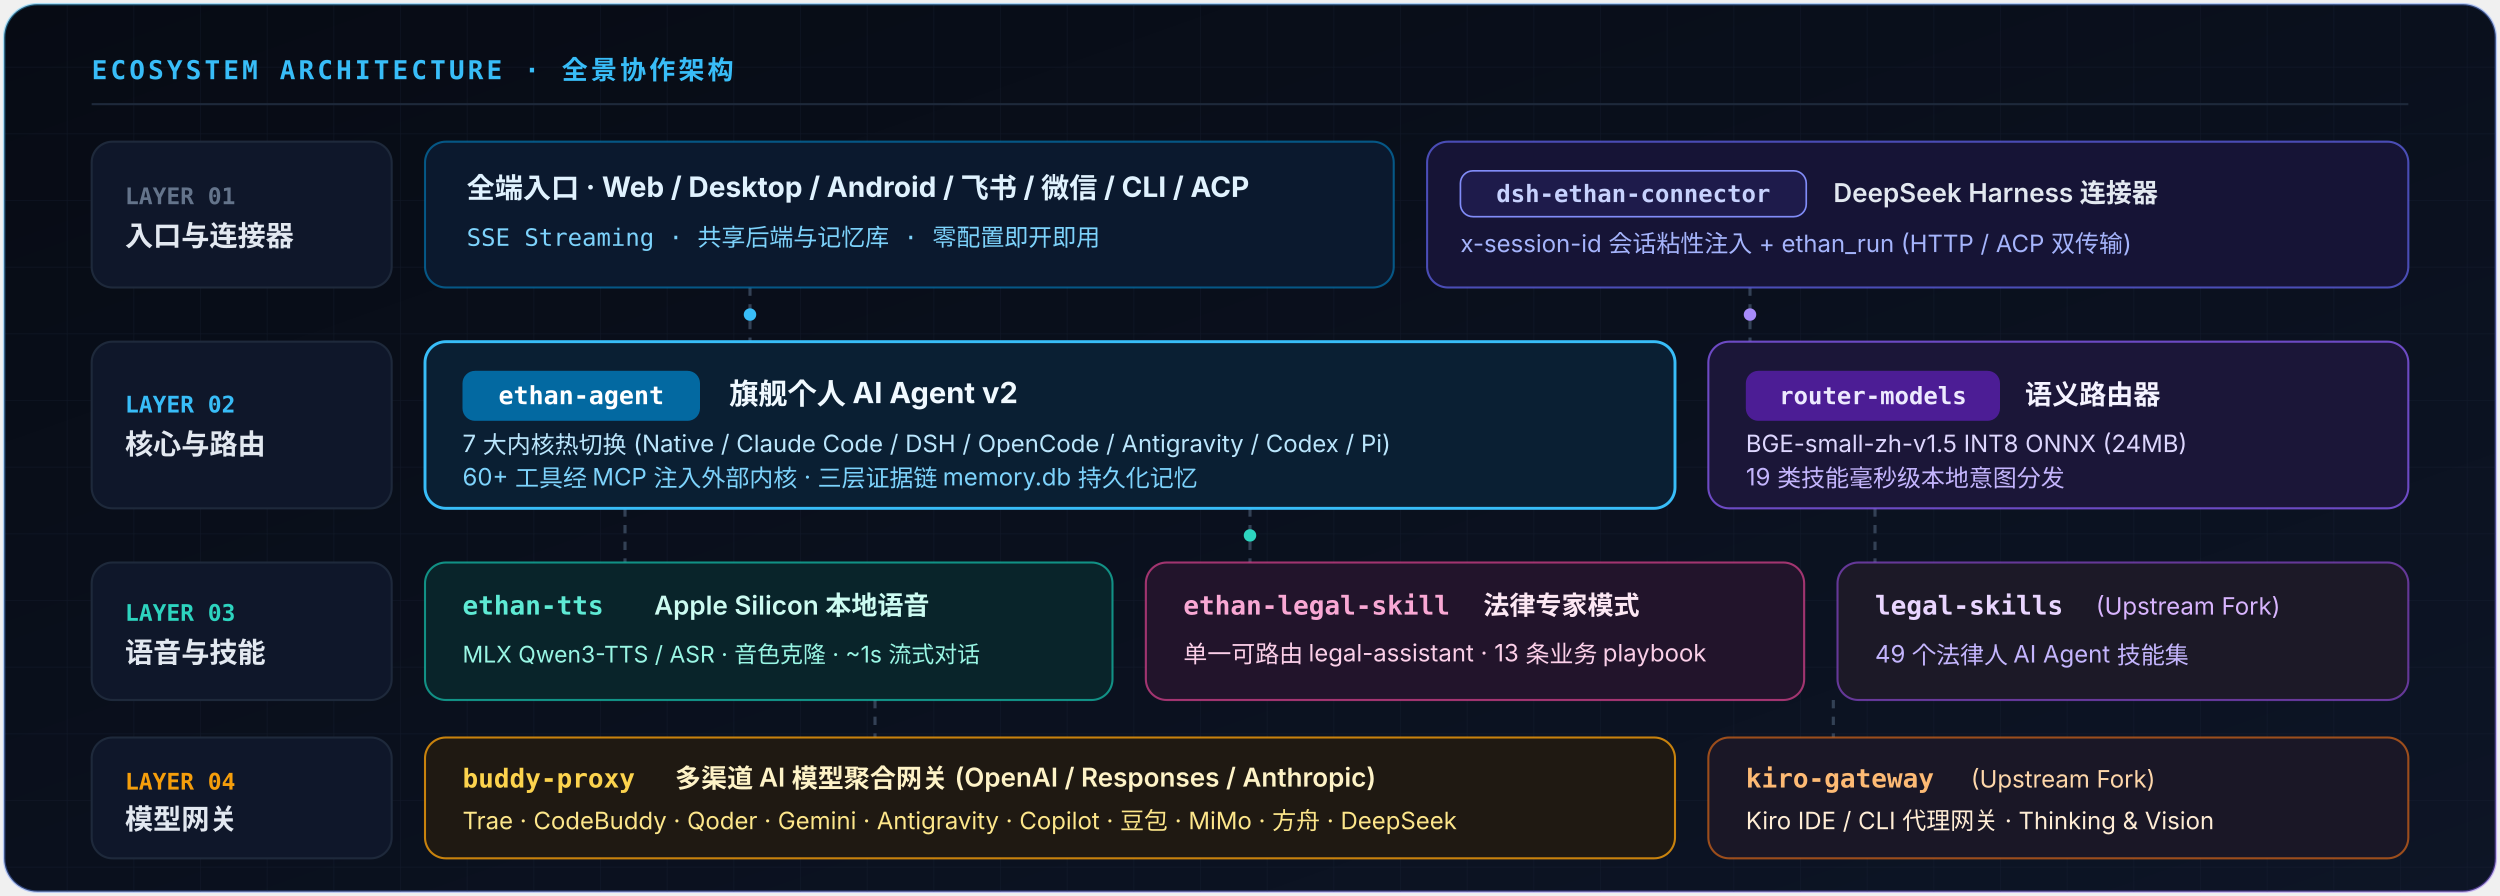
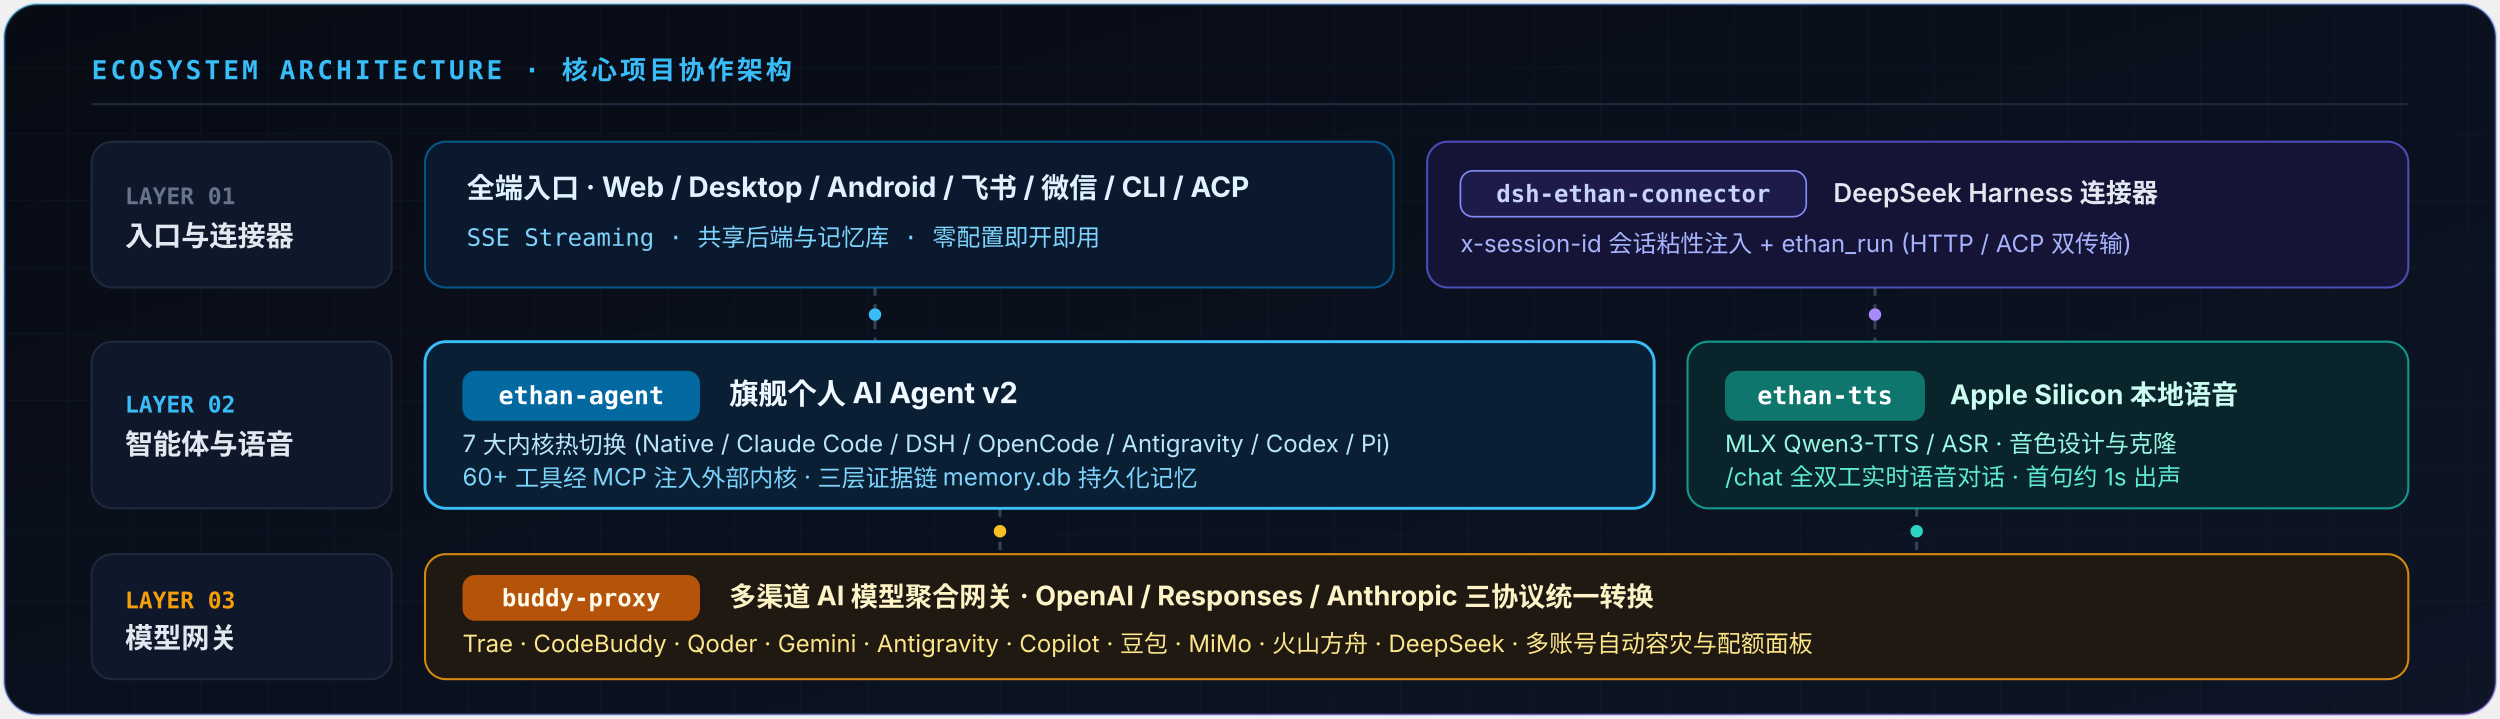
- <svg xmlns="http://www.w3.org/2000/svg" viewBox="0 0 1200 430" width="1200" height="430" role="img" aria-label="LLM011 Architecture Map">
+ <svg xmlns="http://www.w3.org/2000/svg" viewBox="0 0 1200 345" width="1200" height="345" role="img" aria-label="LLM011 Architecture Map">
  <defs>
    <linearGradient id="archBg" x1="0%" y1="0%" x2="100%" y2="100%">
      <stop offset="0%" stop-color="#070B14" />
      <stop offset="100%" stop-color="#0D1526" />
    </linearGradient>
    <pattern id="archGrid" width="32" height="32" patternUnits="userSpaceOnUse">
      <path d="M 32 0 L 0 0 0 32" fill="none" stroke="#1E293B" stroke-width="0.6" stroke-opacity="0.38" />
    </pattern>
    <linearGradient id="borderGrad" x1="0%" y1="0%" x2="100%" y2="100%">
      <stop offset="0%" stop-color="#38BDF8" stop-opacity="0.4" />
      <stop offset="100%" stop-color="#8B5CF6" stop-opacity="0.4" />
    </linearGradient>
    <clipPath id="archClip">
-       <rect x="2" y="2" width="1196" height="426" rx="16" />
+       <rect x="2" y="2" width="1196" height="341" rx="16" />
    </clipPath>
  </defs>
  <g clip-path="url(#archClip)">
-     <rect width="1200" height="430" fill="url(#archBg)" />
-     <rect width="1200" height="430" fill="url(#archGrid)" />
+     <rect width="1200" height="345" fill="url(#archBg)" />
+     <rect width="1200" height="345" fill="url(#archGrid)" />
    <text x="44" y="38" font-family="'SF Mono', 'JetBrains Mono', Menlo, Consolas, monospace" font-size="12.5" font-weight="700" fill="#38BDF8" letter-spacing="1.5">
-       ECOSYSTEM ARCHITECTURE · 全景协作架构
+       ECOSYSTEM ARCHITECTURE · 核心项目协作架构
    </text>
    <line x1="44" y1="50" x2="1156" y2="50" stroke="#1E293B" stroke-width="1" />
    <g stroke="#334155" stroke-width="1.5" stroke-dasharray="4 4">
-       <line x1="360" y1="138" x2="360" y2="164" />
-       <line x1="840" y1="138" x2="840" y2="164" />
-       <line x1="300" y1="244" x2="300" y2="270" />
-       <line x1="600" y1="244" x2="600" y2="270" />
-       <line x1="900" y1="244" x2="900" y2="270" />
-       <line x1="420" y1="336" x2="420" y2="354" />
-       <line x1="880" y1="336" x2="880" y2="354" />
+       <line x1="420" y1="138" x2="420" y2="164" />
+       <line x1="900" y1="138" x2="900" y2="164" />
+       <line x1="480" y1="244" x2="480" y2="266" />
+       <line x1="920" y1="244" x2="920" y2="266" />
    </g>
-     <circle cx="360" cy="151" r="3" fill="#38BDF8">
+     <circle cx="420" cy="151" r="3" fill="#38BDF8">
      <animate attributeName="cy" values="138;164" dur="1.6s" repeatCount="indefinite" />
      <animate attributeName="opacity" values="0;1;0" dur="1.6s" repeatCount="indefinite" />
    </circle>
-     <circle cx="840" cy="151" r="3" fill="#A78BFA">
+     <circle cx="900" cy="151" r="3" fill="#A78BFA">
      <animate attributeName="cy" values="138;164" dur="1.9s" repeatCount="indefinite" />
      <animate attributeName="opacity" values="0;1;0" dur="1.9s" repeatCount="indefinite" />
    </circle>
-     <circle cx="600" cy="257" r="3" fill="#2DD4BF">
-       <animate attributeName="cy" values="244;270" dur="1.7s" repeatCount="indefinite" />
+     <circle cx="480" cy="255" r="3" fill="#FBBF24">
+       <animate attributeName="cy" values="244;266" dur="1.7s" repeatCount="indefinite" />
      <animate attributeName="opacity" values="0;1;0" dur="1.7s" repeatCount="indefinite" />
+     </circle>
+     <circle cx="920" cy="255" r="3" fill="#2DD4BF">
+       <animate attributeName="cy" values="244;266" dur="2.1s" repeatCount="indefinite" />
+       <animate attributeName="opacity" values="0;1;0" dur="2.1s" repeatCount="indefinite" />
    </circle>
    <g transform="translate(44, 68)">
      <rect x="0" y="0" width="144" height="70" rx="10" fill="#0F172A" stroke="#1E293B" />
      <text x="16" y="30" font-family="'SF Mono', monospace" font-size="11" font-weight="700" fill="#64748B">LAYER 01</text>
      <text x="16" y="50" font-family="-apple-system, 'PingFang SC', sans-serif" font-size="13.5" font-weight="600" fill="#E2E8F0">入口与连接器</text>
      <rect x="160" y="0" width="465" height="70" rx="10" fill="#0B192E" stroke="#0284C7" stroke-opacity="0.6" />
      <text x="180" y="27" font-family="-apple-system, 'PingFang SC', sans-serif" font-size="13.5" font-weight="700" fill="#E0F2FE">全端入口 · Web / Desktop / Android / 飞书 / 微信 / CLI / ACP</text>
      <text x="180" y="50" font-family="'SF Mono', monospace" font-size="11.5" fill="#7DD3FC">SSE Streaming · 共享后端与记忆库 · 零配置即开即用</text>
      <rect x="641" y="0" width="471" height="70" rx="10" fill="#161436" stroke="#6366F1" stroke-opacity="0.7" />
      <rect x="657" y="14" width="166" height="22" rx="6" fill="#1E1B4B" stroke="#818CF8" stroke-width="0.8" />
      <text x="740" y="29" font-family="'SF Mono', monospace" font-size="11.5" font-weight="700" fill="#C7D2FE" text-anchor="middle">dsh-ethan-connector</text>
      <text x="836" y="29" font-family="-apple-system, 'PingFang SC', sans-serif" font-size="12.5" font-weight="600" fill="#E2E8F0">DeepSeek Harness 连接器</text>
      <text x="657" y="53" font-family="-apple-system, 'PingFang SC', sans-serif" font-size="11.5" fill="#A5B4FC">x-session-id 会话粘性注入 + ethan_run (HTTP / ACP 双传输)</text>
    </g>
    <g transform="translate(44, 164)">
      <rect x="0" y="0" width="144" height="80" rx="10" fill="#0F172A" stroke="#1E293B" />
      <text x="16" y="34" font-family="'SF Mono', monospace" font-size="11" font-weight="700" fill="#38BDF8">LAYER 02</text>
-       <text x="16" y="54" font-family="-apple-system, 'PingFang SC', sans-serif" font-size="13.5" font-weight="600" fill="#E2E8F0">核心与路由</text>
-       <rect x="160" y="0" width="600" height="80" rx="10" fill="#0A1F33" stroke="#38BDF8" stroke-width="1.4" />
+       <text x="16" y="54" font-family="-apple-system, 'PingFang SC', sans-serif" font-size="13.5" font-weight="600" fill="#E2E8F0">智能体与语音</text>
+       <rect x="160" y="0" width="590" height="80" rx="10" fill="#0A1F33" stroke="#38BDF8" stroke-width="1.4" />
      <rect x="178" y="14" width="114" height="24" rx="6" fill="#0369A1" />
      <text x="235" y="30" font-family="'SF Mono', monospace" font-size="12" font-weight="700" fill="#FFFFFF" text-anchor="middle">ethan-agent</text>
      <text x="306" y="30" font-family="-apple-system, 'PingFang SC', sans-serif" font-size="14" font-weight="700" fill="#F0F9FF">旗舰个人 AI Agent v2</text>
      <text x="178" y="53" font-family="-apple-system, 'PingFang SC', sans-serif" font-size="11.5" fill="#BAE6FD">7 大内核热切换 (Native / Claude Code / DSH / OpenCode / Antigravity / Codex / Pi)</text>
      <text x="178" y="69" font-family="-apple-system, 'PingFang SC', sans-serif" font-size="11.5" fill="#7DD3FC">60+ 工具经 MCP 注入外部内核 · 三层证据链 memory.db 持久化记忆</text>
-       <rect x="776" y="0" width="336" height="80" rx="10" fill="#1B1638" stroke="#8B5CF6" stroke-opacity="0.75" />
-       <rect x="794" y="14" width="122" height="24" rx="6" fill="#4C1D95" />
-       <text x="855" y="30" font-family="'SF Mono', monospace" font-size="11.5" font-weight="700" fill="#EDE9FE" text-anchor="middle">router-models</text>
-       <text x="928" y="30" font-family="-apple-system, 'PingFang SC', sans-serif" font-size="13" font-weight="700" fill="#F5F3FF">语义路由器</text>
-       <text x="794" y="53" font-family="-apple-system, 'PingFang SC', sans-serif" font-size="11.5" fill="#DDD6FE">BGE-small-zh-v1.5 INT8 ONNX (24MB)</text>
-       <text x="794" y="69" font-family="-apple-system, 'PingFang SC', sans-serif" font-size="11.5" fill="#C4B5FD">19 类技能毫秒级本地意图分发</text>
+       <rect x="766" y="0" width="346" height="80" rx="10" fill="#09242A" stroke="#14B8A6" stroke-opacity="0.8" />
+       <rect x="784" y="14" width="96" height="24" rx="6" fill="#0F766E" />
+       <text x="832" y="30" font-family="'SF Mono', monospace" font-size="12" font-weight="700" fill="#FFFFFF" text-anchor="middle">ethan-tts</text>
+       <text x="892" y="30" font-family="-apple-system, 'PingFang SC', sans-serif" font-size="13" font-weight="700" fill="#CCFBF1">Apple Silicon 本地语音</text>
+       <text x="784" y="53" font-family="-apple-system, 'PingFang SC', sans-serif" font-size="11.5" fill="#99F6E4">MLX Qwen3-TTS / ASR · 音色设计与克隆</text>
+       <text x="784" y="69" font-family="-apple-system, 'PingFang SC', sans-serif" font-size="11.5" fill="#5EEAD4">/chat 全双工实时语音对话 · 首句约 1s 出声</text>
    </g>
-     <g transform="translate(44, 270)">
-       <rect x="0" y="0" width="144" height="66" rx="10" fill="#0F172A" stroke="#1E293B" />
-       <text x="16" y="28" font-family="'SF Mono', monospace" font-size="11" font-weight="700" fill="#2DD4BF">LAYER 03</text>
-       <text x="16" y="48" font-family="-apple-system, 'PingFang SC', sans-serif" font-size="13.5" font-weight="600" fill="#E2E8F0">语音与技能</text>
-       <rect x="160" y="0" width="330" height="66" rx="10" fill="#09242A" stroke="#14B8A6" stroke-opacity="0.75" />
-       <text x="178" y="25" font-family="'SF Mono', monospace" font-size="12.5" font-weight="700" fill="#5EEAD4">ethan-tts</text>
-       <text x="270" y="25" font-family="-apple-system, 'PingFang SC', sans-serif" font-size="12.5" font-weight="600" fill="#CCFBF1">Apple Silicon 本地语音</text>
-       <text x="178" y="48" font-family="-apple-system, 'PingFang SC', sans-serif" font-size="11" fill="#99F6E4">MLX Qwen3-TTS / ASR · 音色克隆 · ~1s 流式对话</text>
-       <rect x="506" y="0" width="316" height="66" rx="10" fill="#22142B" stroke="#EC4899" stroke-opacity="0.65" />
-       <text x="524" y="25" font-family="'SF Mono', monospace" font-size="12.5" font-weight="700" fill="#F9A8D4">ethan-legal-skill</text>
-       <text x="668" y="25" font-family="-apple-system, 'PingFang SC', sans-serif" font-size="12.5" font-weight="600" fill="#FCE7F3">法律专家模式</text>
-       <text x="524" y="48" font-family="-apple-system, 'PingFang SC', sans-serif" font-size="11.5" fill="#FBCFE8">单一可路由 legal-assistant · 13 条业务 playbook</text>
-       <rect x="838" y="0" width="274" height="66" rx="10" fill="#1C1927" stroke="#A855F7" stroke-opacity="0.55" />
-       <text x="856" y="25" font-family="'SF Mono', monospace" font-size="12.5" font-weight="700" fill="#E9D5FF">legal-skills</text>
-       <text x="962" y="25" font-family="-apple-system, 'PingFang SC', sans-serif" font-size="11.5" fill="#D8B4FE">(Upstream Fork)</text>
-       <text x="856" y="48" font-family="-apple-system, 'PingFang SC', sans-serif" font-size="11.5" fill="#C4B5FD">49 个法律人 AI Agent 技能集</text>
-     </g>
-     <g transform="translate(44, 354)">
-       <rect x="0" y="0" width="144" height="58" rx="10" fill="#0F172A" stroke="#1E293B" />
-       <text x="16" y="25" font-family="'SF Mono', monospace" font-size="11" font-weight="700" fill="#F59E0B">LAYER 04</text>
-       <text x="16" y="44" font-family="-apple-system, 'PingFang SC', sans-serif" font-size="13.5" font-weight="600" fill="#E2E8F0">模型网关</text>
-       <rect x="160" y="0" width="600" height="58" rx="10" fill="#1F1912" stroke="#F59E0B" stroke-opacity="0.8" />
-       <text x="178" y="24" font-family="'SF Mono', monospace" font-size="12.5" font-weight="700" fill="#FCD34D">buddy-proxy</text>
-       <text x="280" y="24" font-family="-apple-system, 'PingFang SC', sans-serif" font-size="12.5" font-weight="600" fill="#FEF3C7">多渠道 AI 模型聚合网关 (OpenAI / Responses / Anthropic)</text>
-       <text x="178" y="44" font-family="-apple-system, 'PingFang SC', sans-serif" font-size="11.5" fill="#FDE68A">Trae · CodeBuddy · Qoder · Gemini · Antigravity · Copilot · 豆包 · MiMo · 方舟 · DeepSeek</text>
-       <rect x="776" y="0" width="336" height="58" rx="10" fill="#1A1726" stroke="#F97316" stroke-opacity="0.6" />
-       <text x="794" y="24" font-family="'SF Mono', monospace" font-size="12.5" font-weight="700" fill="#FDBA74">kiro-gateway</text>
-       <text x="902" y="24" font-family="-apple-system, 'PingFang SC', sans-serif" font-size="11.5" fill="#FED7AA">(Upstream Fork)</text>
-       <text x="794" y="44" font-family="-apple-system, 'PingFang SC', sans-serif" font-size="11.5" fill="#FFEDD5">Kiro IDE / CLI 代理网关 · Thinking &amp; Vision</text>
+     <g transform="translate(44, 266)">
+       <rect x="0" y="0" width="144" height="60" rx="10" fill="#0F172A" stroke="#1E293B" />
+       <text x="16" y="26" font-family="'SF Mono', monospace" font-size="11" font-weight="700" fill="#F59E0B">LAYER 03</text>
+       <text x="16" y="45" font-family="-apple-system, 'PingFang SC', sans-serif" font-size="13.5" font-weight="600" fill="#E2E8F0">模型网关</text>
+       <rect x="160" y="0" width="952" height="60" rx="10" fill="#1F1912" stroke="#F59E0B" stroke-opacity="0.85" />
+       <rect x="178" y="10" width="114" height="22" rx="6" fill="#B45309" />
+       <text x="235" y="25" font-family="'SF Mono', monospace" font-size="11.5" font-weight="700" fill="#FFFBEB" text-anchor="middle">buddy-proxy</text>
+       <text x="306" y="25" font-family="-apple-system, 'PingFang SC', sans-serif" font-size="13" font-weight="700" fill="#FEF3C7">多渠道 AI 模型聚合网关 · OpenAI / Responses / Anthropic 三协议统一转换</text>
+       <text x="178" y="47" font-family="-apple-system, 'PingFang SC', sans-serif" font-size="11.5" fill="#FDE68A">Trae · CodeBuddy · Qoder · Gemini · Antigravity · Copilot · 豆包 · MiMo · 火山方舟 · DeepSeek · 多账号自动容灾与配额面板</text>
    </g>
  </g>
-   <rect x="2" y="2" width="1196" height="426" rx="16" fill="none" stroke="url(#borderGrad)" stroke-width="1.2" />
+   <rect x="2" y="2" width="1196" height="341" rx="16" fill="none" stroke="url(#borderGrad)" stroke-width="1.2" />
</svg>
